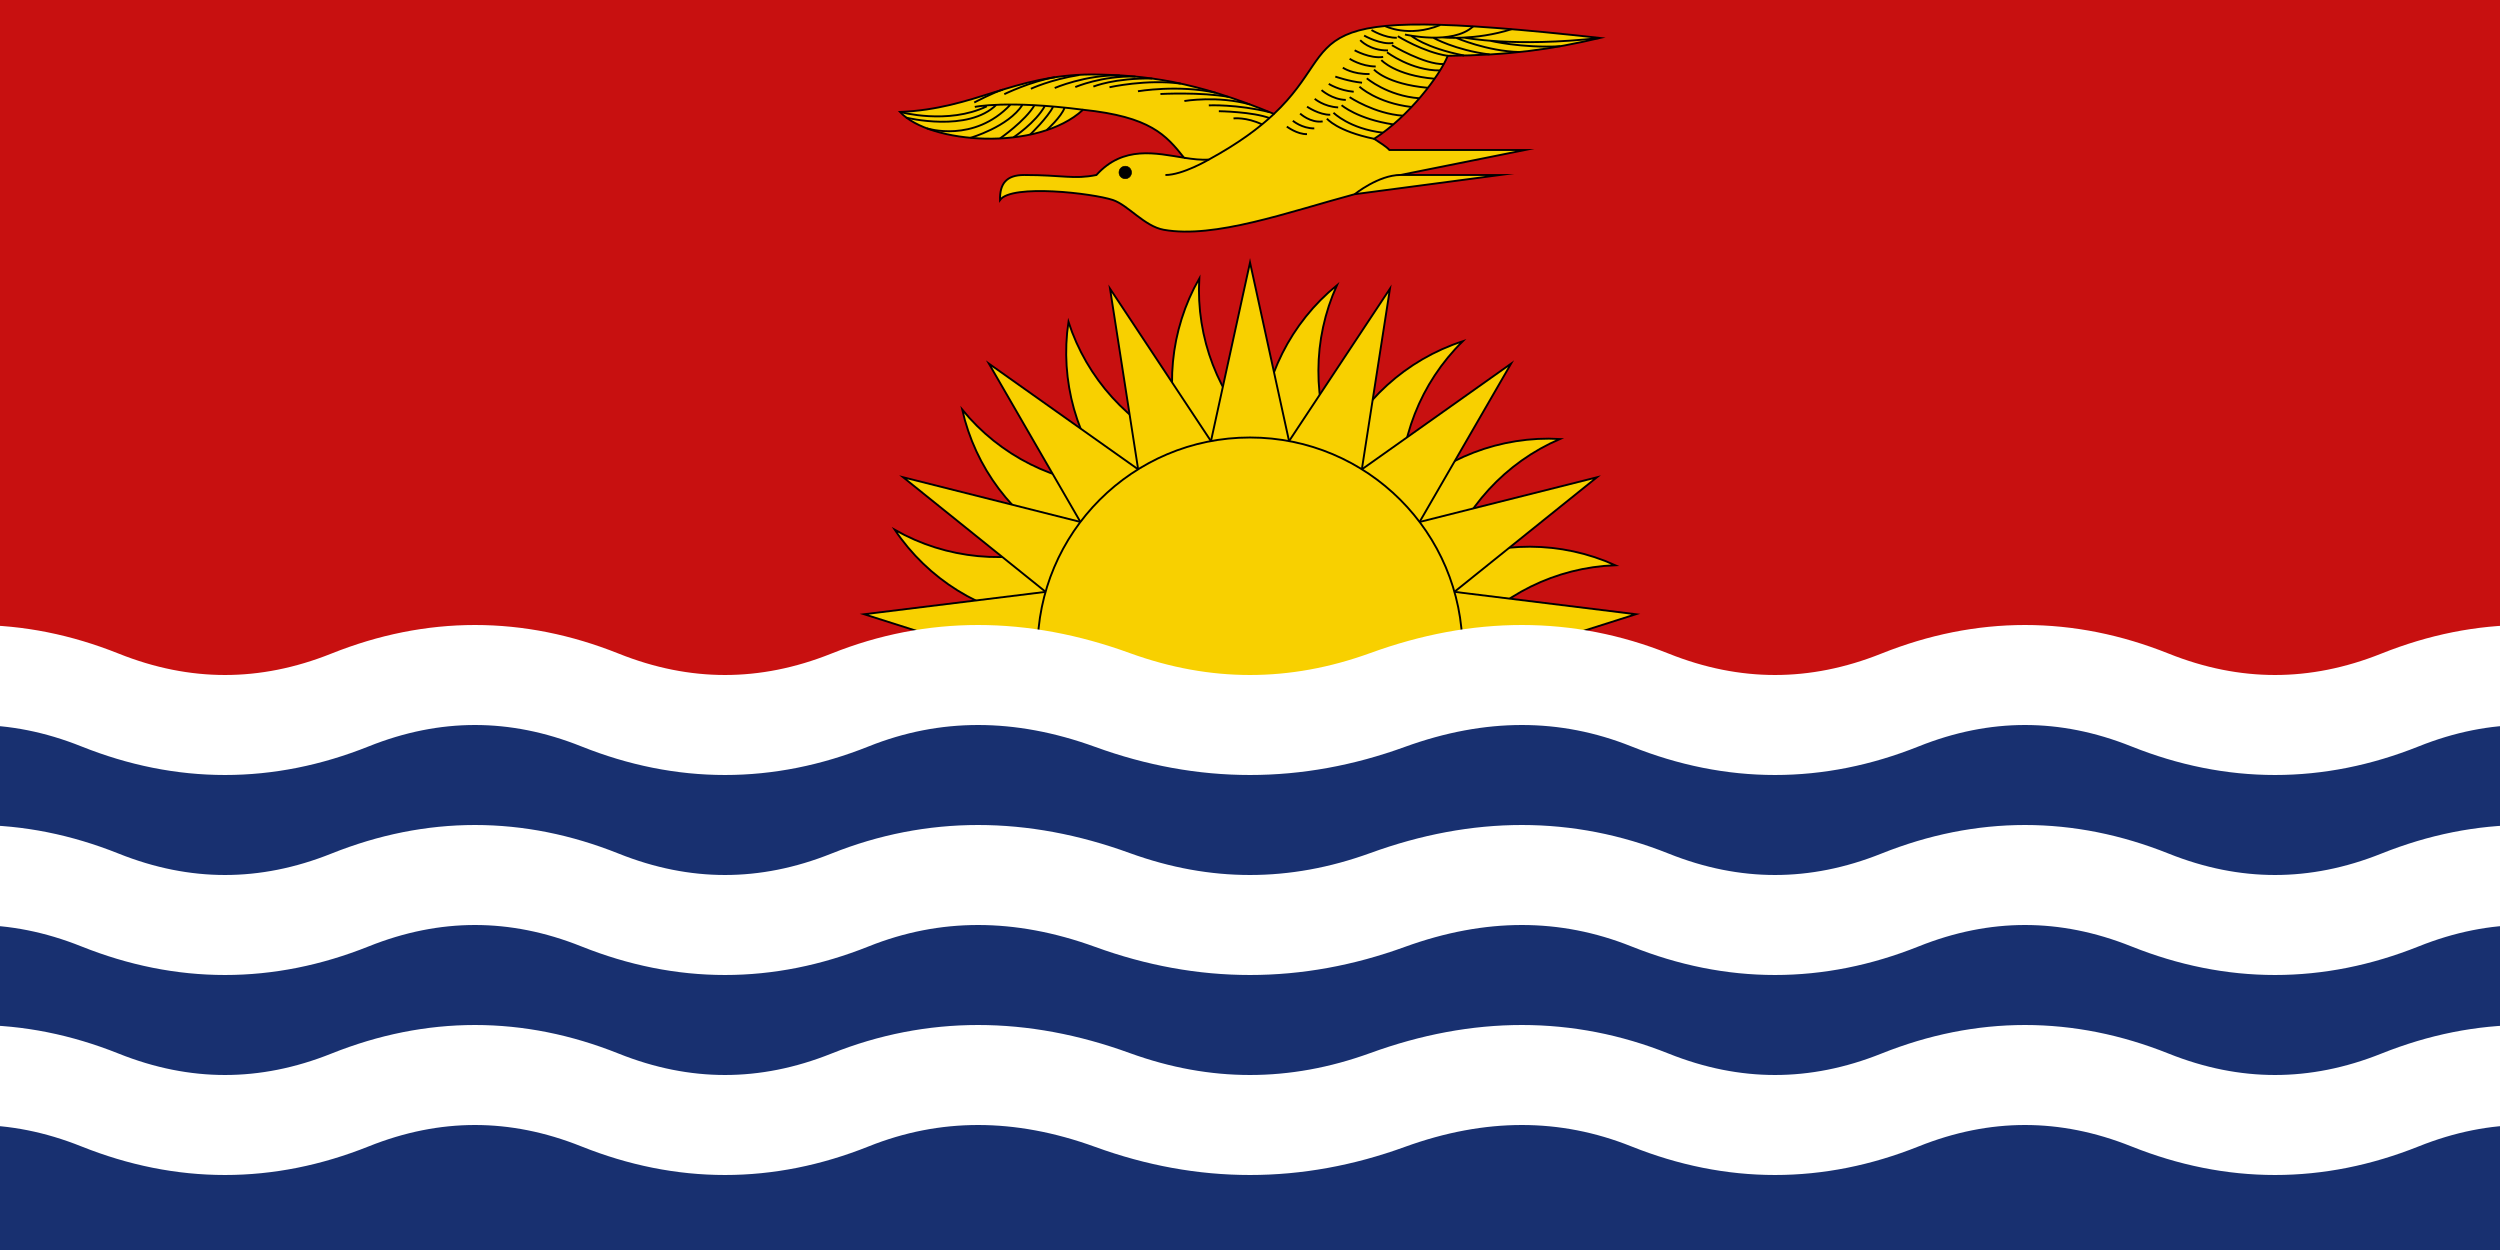
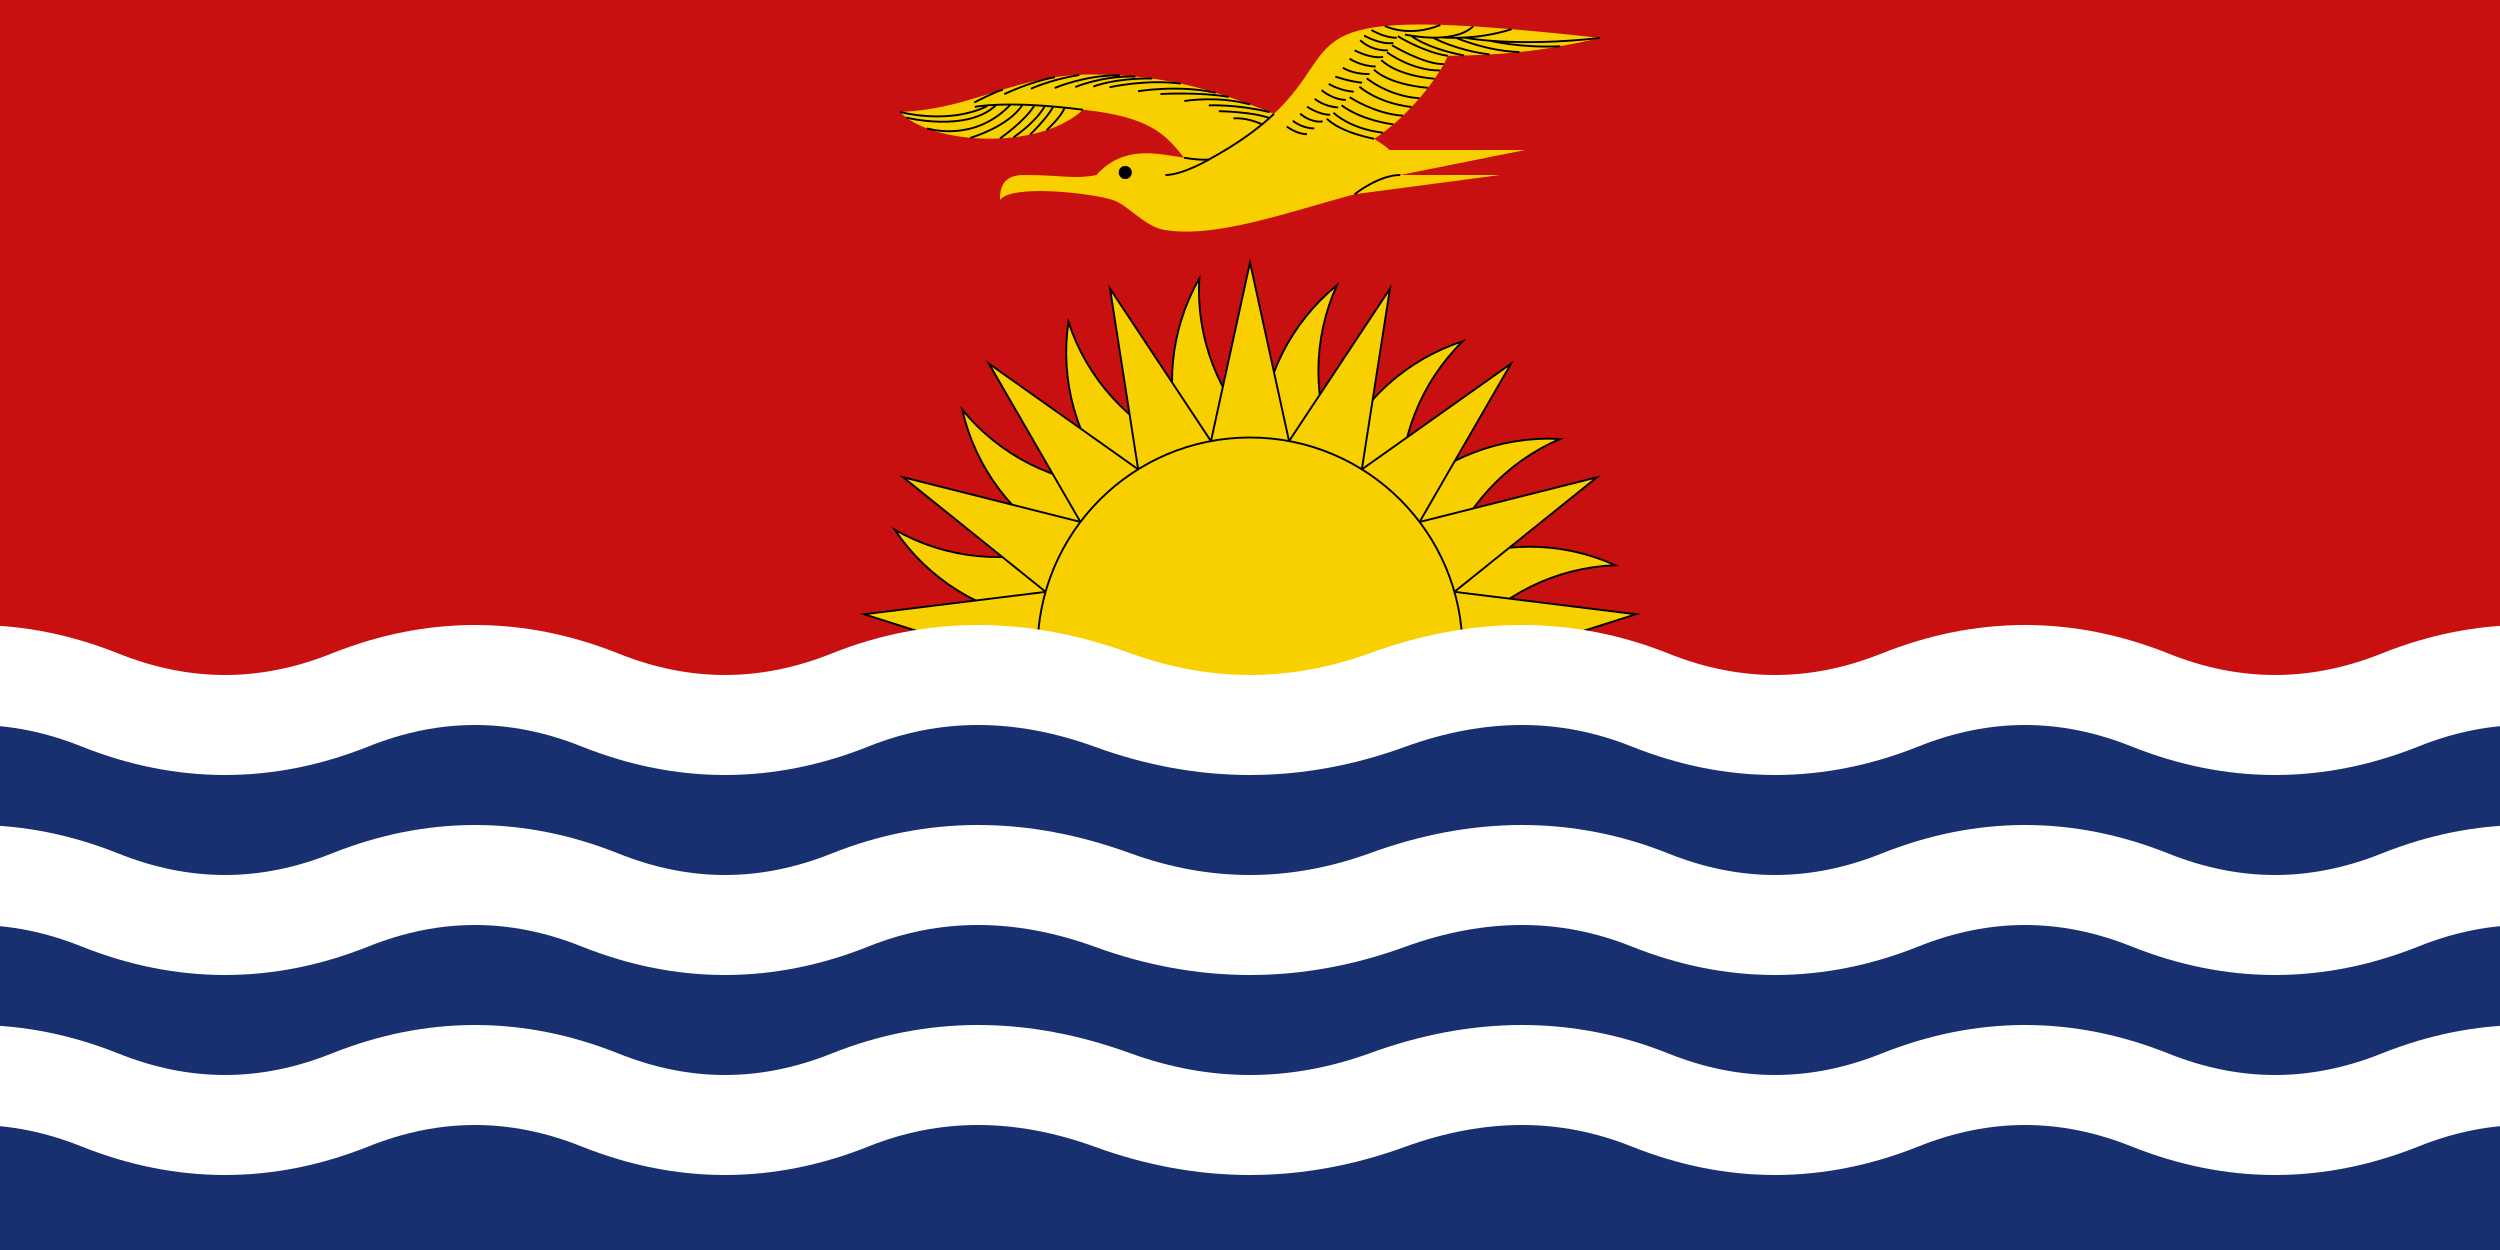
<svg xmlns="http://www.w3.org/2000/svg" xmlns:xlink="http://www.w3.org/1999/xlink" viewBox="0 0 600 300">
  <defs>
-     <style>.str1{stroke:#000;stroke-width:.46;stroke-miterlimit:22.926}.fil3{fill:none}</style>
  </defs>
  <path fill="#c81010" d="M0 0h600v162H0z" />
  <g id="bird">
    <path id="bird_outline" class="str1" d="M305.75 27.34c-19.08-7.89-30.76-9.34-43.81-9.47-18.9.13-27.92 8.25-45.94 9 7.14 7.69 33.02 9.57 43.93-.53 16.22 1.69 19.9 6.07 24.25 11.52-6.77-1.07-14.57-3.02-21.04 4.14-5.46 1.1-7.99 0-17.33 0-4.36 0-5.87 2.14-5.81 6 2.82-3.9 22.31-1.6 27.09 0 3.67 1.23 7.57 6.32 12.22 7.15 12.19 2.17 29.68-4.2 45.81-8.54L360 42h-23.93L366 36h-32.54c-.69-.79-2.34-1.81-3.66-2.68 8.37-5.39 15.77-15.19 17.66-19.92 15.09-.15 24.83-1.55 36.54-4.29-77.18-8.54-59.61.67-78.25 18.23z" fill="#f8d000" />
    <path id="eye" d="M270.06 39.89c.83 0 1.5.67 1.5 1.5s-.67 1.5-1.5 1.5c-.82 0-1.5-.67-1.5-1.5s.68-1.5 1.5-1.5z" fill="#000" />
    <path id="eye_outline" d="M270.06 39.89c.83 0 1.5.67 1.5 1.5s-.67 1.5-1.5 1.5c-.82 0-1.5-.67-1.5-1.5s.68-1.5 1.5-1.5z" fill="none" fill-rule="nonzero" stroke="#000" stroke-width=".15" stroke-miterlimit="22.926" />
-     <path class="fil3 str1" d="M290.13 38.29S283.86 42 279.7 42m45.42 4.61S330.85 42 336.07 42M233.82 24.6s4.66-2.44 6.86-3.09m12.45-.39s7.39-3.19 15.62-3.03m4.36 3.81s9.69-1.63 18.64.36m-7.5 1.98s8.04-1.35 15.75.83m-7.48 1.62s8.19.11 12.26 1.69M216 26.87s11.49 3.14 20.83-1.35m-19.37 2.71s14.92 3.68 21.74-3.15m-16.74 5.73s11.24 3.62 20.08-5.72m-9.64 7.99s9.08-2.6 12.52-7.95m-5.42 8.1s6.09-4.22 8.28-7.98m70.18 3.22s2.38 2.99 11.34 4.85m-9.76-6.26s3.85 3.85 11.87 4.79m-9.93-6.6s3.91 3.36 12.42 4.61m-10.49-6.54s5.98 3.99 12.79 4.45m-10.43-6.97s4.19 3.91 12.5 4.88m-10.74-6.89s4.91 4.22 12.63 4.8m-10.9-6.9s3.01 3.48 12.94 4.39m-11.18-6.66s3.35 3.68 12.78 4.48m-11.41-6.35s5.9 4.45 12.73 4.36m-11.56-6.06s7.8 4.68 12.45 4.53m-11.03-6.69s6.2 3.86 11.98 4.71m-38.62 16.98s2.5 1.89 4.84 1.81m-3.4-3.21s2.17 1.85 5.15 1.84m-3.4-3.56s2.46 2.3 5.41 1.88m-3.75-3.54s2.94 2 5.57 1.94m-3.73-3.83s2.18 1.89 5.63 2.07m-3.99-4.15s2.56 2.27 5.82 2.35m-4.09-3.85s2.48 1.59 5.99 1.89m-4.42-3.64s3.35 1.18 6.42 1.47m-4.61-3.61s2.31 1.62 6.41 1.52m-4.78-3.66s2.74 1.82 6.26 1.86m-5.06-3.89s3.68 2.06 6.85 1.6m-5.51-4.03s2.33 2.55 6.67 2.46m-5.73-3.56s4.18 2.35 7.01 1.75m-5.24-3.08s3.17 1.93 6.07 1.85m-2.85-2.82s5.65 2.88 13.29-.24m-8.48 2.29s11.42 2.62 16.37-1.96m-7.41 2.64s7.85.82 16.63-1.96m-11.41 2.01s11.92 2.4 32.63.09M243.24 32.96s5.33-3.51 7.54-7.55m-3.55 6.9s4.29-4.16 5.54-6.74m-1.58 5.67s3.53-3.17 4.31-5.39m-21.55-.19s7.66-1.67 25.98.68m-18.9-3.74s6.42-3.11 12.14-4.06m-5.76 2.77s4.69-2.21 11.61-3.31m-.95 2.89s6.49-2.77 14.43-2.51m-6.22 2.56s8.9-1.99 17.1-.87m6.73 5.22s6.79-.31 14.6 1.63m-26.21-4.36s9.73-.52 16.4.71m43.77-14.7s3.36 2.91 12.72 4.76m-7.44-4.29s5.26 2.99 13.56 4.03m-8.04-3.99s7.38 3.21 15.18 3.41m-7.01-2.71s7.52 1.81 16.84 1.32m-112.07 9.68s5.1-2.1 14.14-1.93m19.49 9.57s3.06-.37 6.86 1.44" />
-     <path class="fil3 str1" d="M284.18 37.86c2.11.33 4.12.58 5.95.43 7.16-3.91 12.05-7.58 15.62-10.95" />
+     <path style="stroke:#000;stroke-width:.46;stroke-miterlimit:22.926;fill:none" d="M290.13 38.29S283.86 42 279.7 42m45.42 4.61S330.85 42 336.07 42M233.82 24.6s4.66-2.44 6.86-3.09m12.45-.39s7.39-3.19 15.62-3.03m4.36 3.81s9.69-1.63 18.64.36m-7.5 1.98s8.04-1.35 15.75.83m-7.48 1.62s8.19.11 12.26 1.69M216 26.87s11.49 3.14 20.83-1.35m-19.37 2.71s14.92 3.68 21.74-3.15m-16.74 5.73s11.24 3.62 20.08-5.72m-9.64 7.99s9.08-2.6 12.52-7.95m-5.42 8.1s6.09-4.22 8.28-7.98m70.18 3.22s2.38 2.99 11.34 4.85m-9.76-6.26s3.85 3.85 11.87 4.79m-9.93-6.6s3.91 3.36 12.42 4.61m-10.49-6.54s5.98 3.99 12.79 4.45m-10.43-6.97s4.19 3.91 12.5 4.88m-10.74-6.89s4.91 4.22 12.63 4.8m-10.9-6.9s3.01 3.48 12.94 4.39m-11.18-6.66s3.35 3.68 12.78 4.48m-11.41-6.35s5.9 4.45 12.73 4.36m-11.56-6.06s7.8 4.68 12.45 4.53m-11.03-6.69s6.2 3.86 11.98 4.71m-38.62 16.98s2.5 1.89 4.84 1.81m-3.4-3.21s2.17 1.85 5.15 1.84m-3.4-3.56s2.46 2.3 5.41 1.88m-3.75-3.54s2.94 2 5.57 1.94m-3.73-3.83s2.18 1.89 5.63 2.07m-3.99-4.15s2.56 2.27 5.82 2.35m-4.09-3.85s2.48 1.59 5.99 1.89m-4.42-3.64s3.35 1.18 6.42 1.47m-4.61-3.61s2.31 1.62 6.41 1.52m-4.78-3.66s2.74 1.82 6.26 1.86m-5.06-3.89s3.68 2.06 6.85 1.6m-5.51-4.03s2.33 2.55 6.67 2.46m-5.73-3.56s4.18 2.35 7.01 1.75m-5.24-3.08s3.17 1.93 6.07 1.85m-2.85-2.82s5.65 2.88 13.29-.24m-8.48 2.29s11.42 2.62 16.37-1.96m-7.41 2.64s7.85.82 16.63-1.96m-11.41 2.01s11.92 2.4 32.63.09M243.24 32.96s5.33-3.51 7.54-7.55m-3.55 6.9s4.29-4.16 5.54-6.74m-1.58 5.67s3.53-3.17 4.31-5.39m-21.55-.19s7.66-1.67 25.98.68m-18.9-3.74s6.42-3.11 12.14-4.06m-5.76 2.77s4.69-2.21 11.61-3.31m-.95 2.89s6.49-2.77 14.43-2.51m-6.22 2.56s8.9-1.99 17.1-.87m6.73 5.22s6.79-.31 14.6 1.63m-26.21-4.36s9.73-.52 16.4.71m43.77-14.7s3.36 2.91 12.72 4.76m-7.44-4.29s5.26 2.99 13.56 4.03m-8.04-3.99s7.38 3.21 15.18 3.41m-7.01-2.71s7.52 1.81 16.84 1.32m-112.07 9.68s5.1-2.1 14.14-1.93m19.49 9.57s3.06-.37 6.86 1.44" />
+     <path style="stroke:#000;stroke-width:.46;stroke-miterlimit:22.926;fill:none" d="M284.18 37.86c2.11.33 4.12.58 5.95.43 7.16-3.91 12.05-7.58 15.62-10.95" />
  </g>
  <g fill="#f8d000" stroke="#000" stroke-width=".46" stroke-miterlimit="22.926">
    <g id="rays_6">
      <g id="rays_2" transform="rotate(-84.706 300 156)">
        <path id="wavy" d="M290.63 105.87A50 50 0 01300 66a50 50 0 009.37 39.87" transform="rotate(13.4 300 156)" />
        <path id="straight" d="M290.63 105.87L300 63l9.37 42.87" />
      </g>
      <use xlink:href="#rays_2" transform="rotate(21.18 300 156)" />
      <use xlink:href="#rays_2" transform="rotate(42.35 300 156)" />
    </g>
    <use xlink:href="#rays_6" transform="rotate(63.53 300 156)" />
    <use xlink:href="#rays_6" transform="rotate(127.06 300 156)" />
    <circle cx="300" cy="156" r="51" />
  </g>
  <path fill="#183070" d="M0 162h600v138H0z" />
  <path d="M-36 168q30-12 60 0t60 0 60 0 60 0q30-12 63 0t66 0q33-12 63 0t60 0 60 0 60 0 60 0" fill="none" stroke="#fff" stroke-width="24" id="wave" />
  <use xlink:href="#wave" y="48" />
  <use xlink:href="#wave" y="96" />
</svg>
